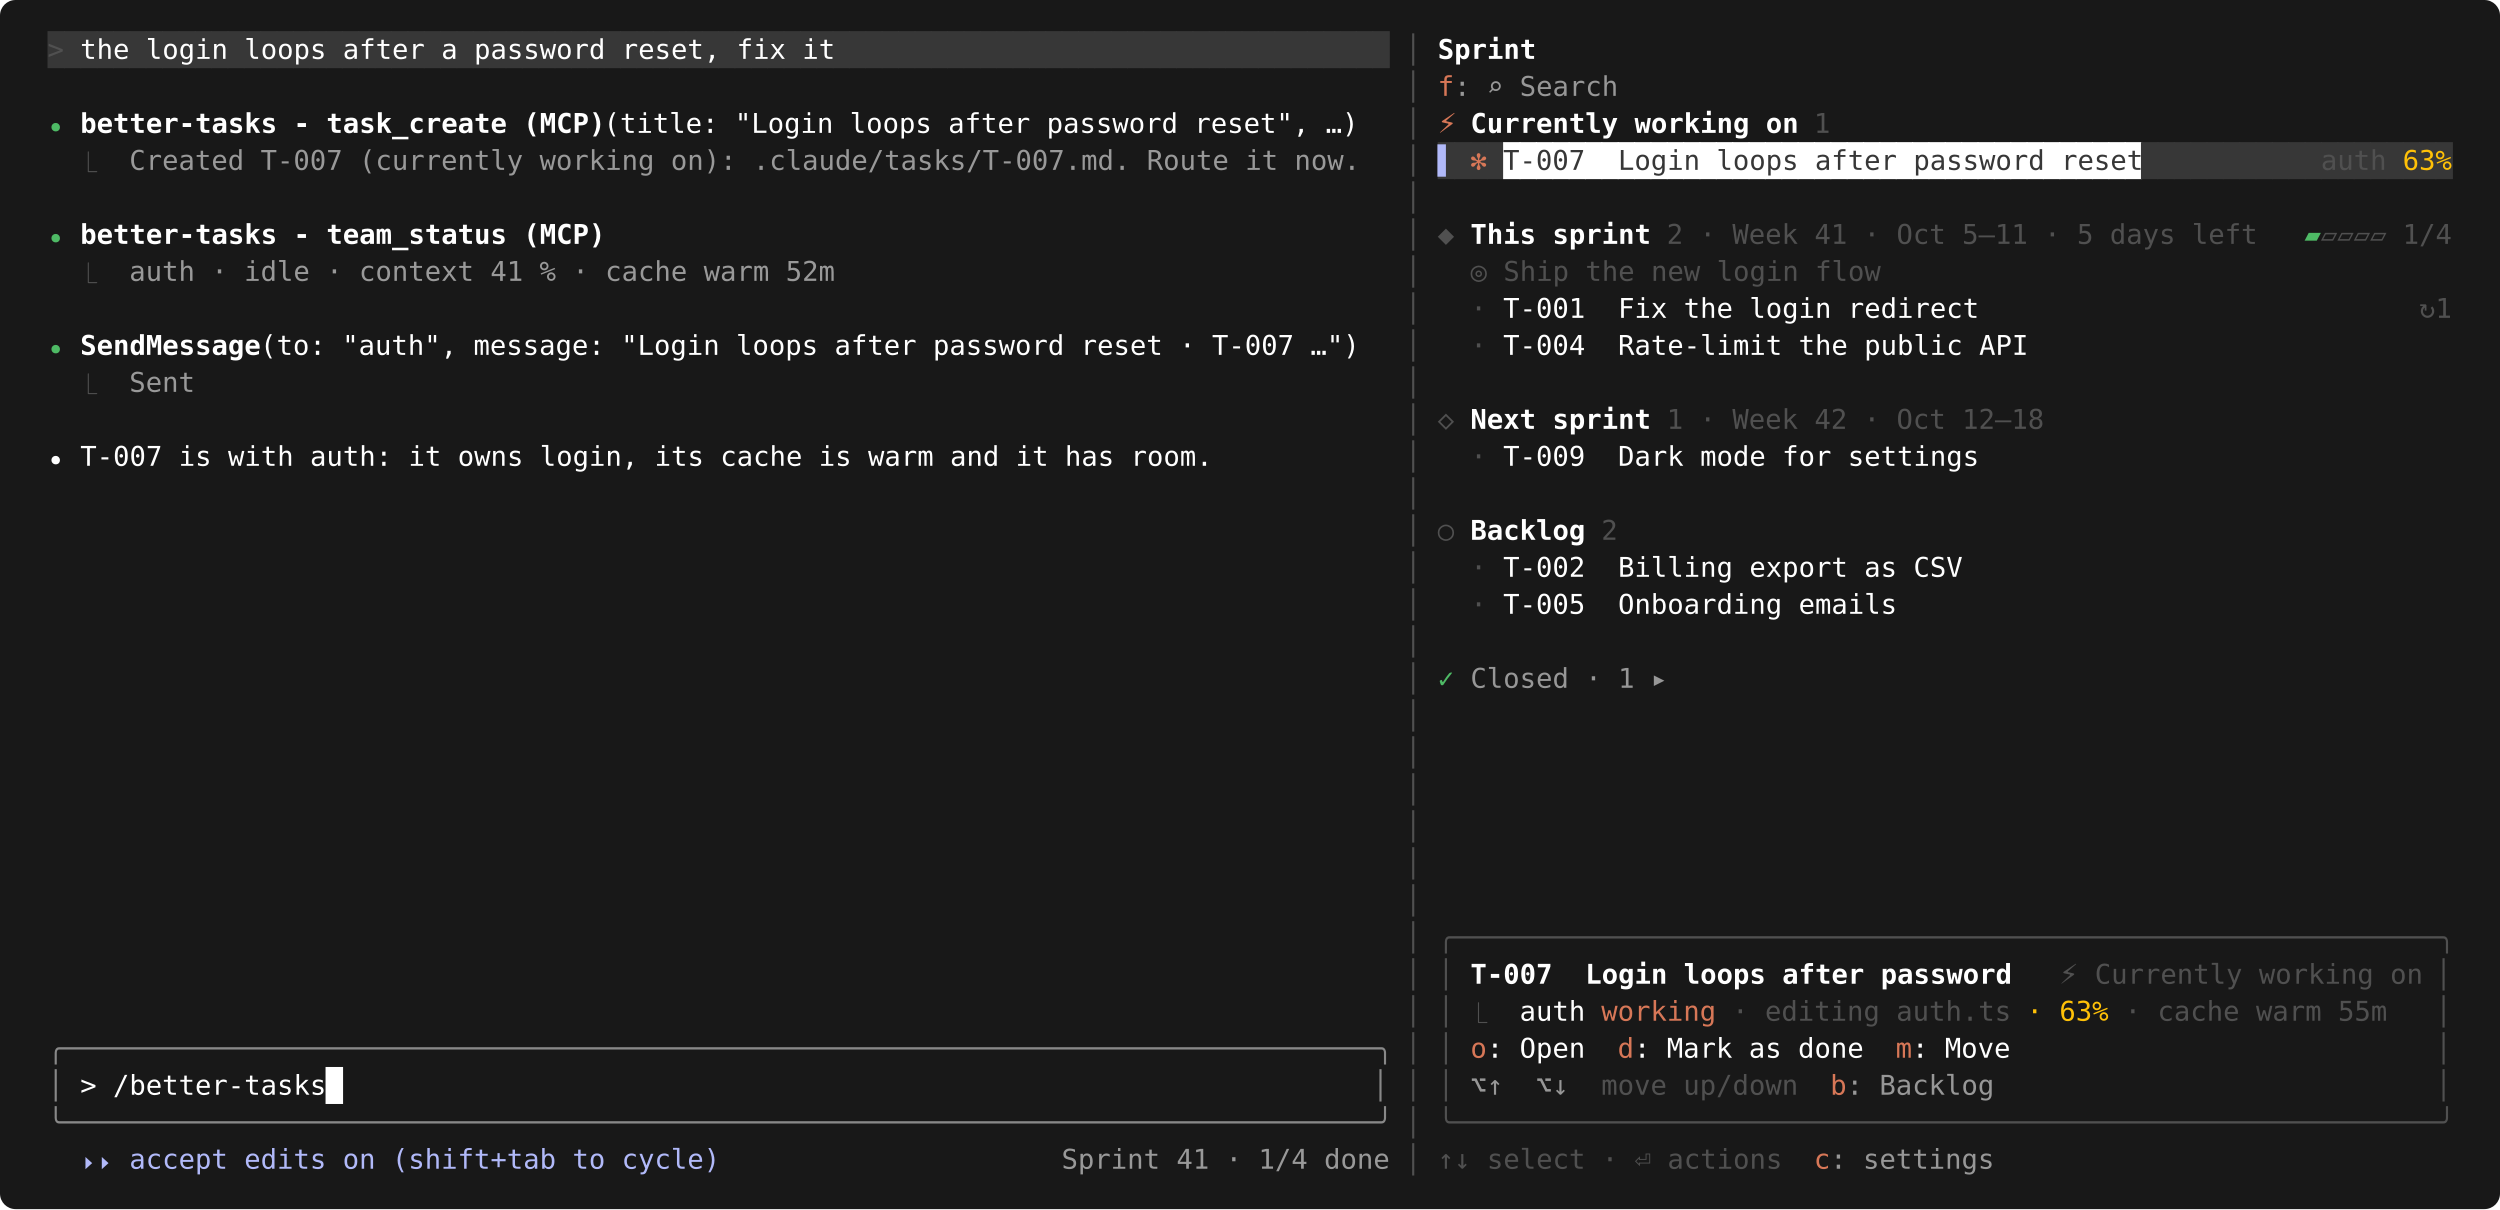
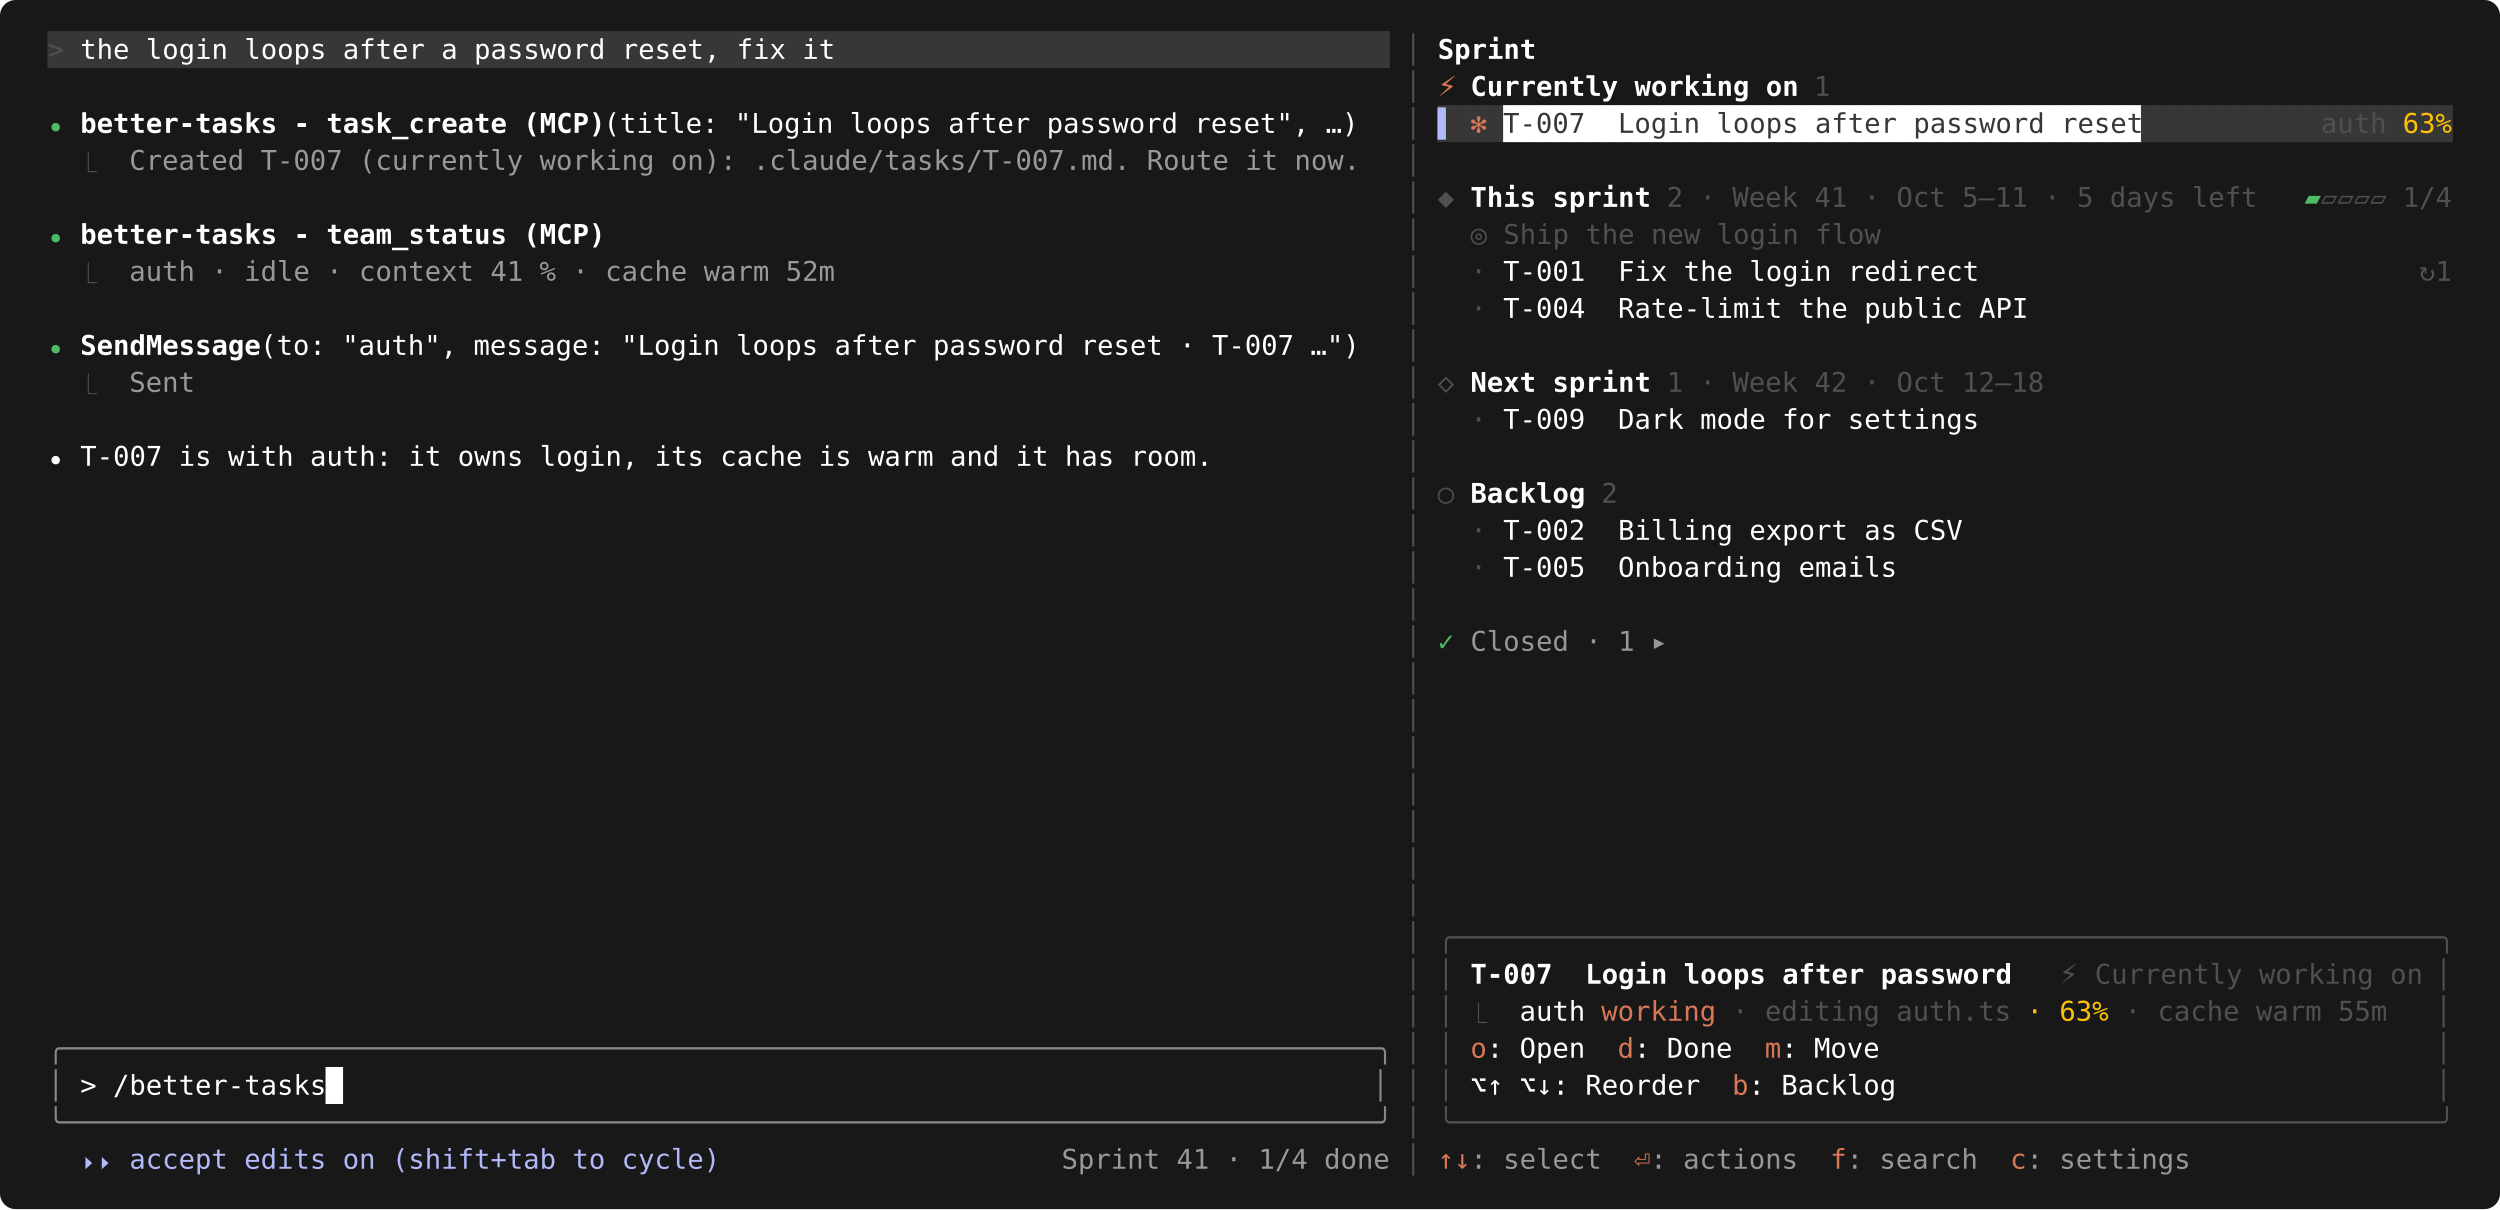
<svg xmlns="http://www.w3.org/2000/svg" width="1284" height="621" viewBox="0 0 1284 621" font-family="JetBrains Mono, SF Mono, Menlo, Consolas, monospace" font-size="14">
  <rect width="100%" height="100%" rx="8" fill="rgb(24,24,24)" />
  <rect x="24.4" y="16" width="9" height="19" fill="rgb(55,55,55)" />
  <rect x="32.8" y="16" width="9" height="19" fill="rgb(55,55,55)" />
  <rect x="41.2" y="16" width="9" height="19" fill="rgb(55,55,55)" />
  <rect x="49.6" y="16" width="9" height="19" fill="rgb(55,55,55)" />
  <rect x="58.0" y="16" width="9" height="19" fill="rgb(55,55,55)" />
  <rect x="66.4" y="16" width="9" height="19" fill="rgb(55,55,55)" />
  <rect x="74.8" y="16" width="9" height="19" fill="rgb(55,55,55)" />
  <rect x="83.2" y="16" width="9" height="19" fill="rgb(55,55,55)" />
  <rect x="91.6" y="16" width="9" height="19" fill="rgb(55,55,55)" />
  <rect x="100.0" y="16" width="9" height="19" fill="rgb(55,55,55)" />
  <rect x="108.4" y="16" width="9" height="19" fill="rgb(55,55,55)" />
  <rect x="116.8" y="16" width="9" height="19" fill="rgb(55,55,55)" />
  <rect x="125.2" y="16" width="9" height="19" fill="rgb(55,55,55)" />
  <rect x="133.6" y="16" width="9" height="19" fill="rgb(55,55,55)" />
  <rect x="142.0" y="16" width="9" height="19" fill="rgb(55,55,55)" />
  <rect x="150.4" y="16" width="9" height="19" fill="rgb(55,55,55)" />
  <rect x="158.8" y="16" width="9" height="19" fill="rgb(55,55,55)" />
  <rect x="167.2" y="16" width="9" height="19" fill="rgb(55,55,55)" />
  <rect x="175.6" y="16" width="9" height="19" fill="rgb(55,55,55)" />
  <rect x="184.0" y="16" width="9" height="19" fill="rgb(55,55,55)" />
  <rect x="192.4" y="16" width="9" height="19" fill="rgb(55,55,55)" />
  <rect x="200.8" y="16" width="9" height="19" fill="rgb(55,55,55)" />
  <rect x="209.2" y="16" width="9" height="19" fill="rgb(55,55,55)" />
  <rect x="217.6" y="16" width="9" height="19" fill="rgb(55,55,55)" />
  <rect x="226.0" y="16" width="9" height="19" fill="rgb(55,55,55)" />
  <rect x="234.4" y="16" width="9" height="19" fill="rgb(55,55,55)" />
  <rect x="242.8" y="16" width="9" height="19" fill="rgb(55,55,55)" />
  <rect x="251.2" y="16" width="9" height="19" fill="rgb(55,55,55)" />
  <rect x="259.6" y="16" width="9" height="19" fill="rgb(55,55,55)" />
  <rect x="268.0" y="16" width="9" height="19" fill="rgb(55,55,55)" />
  <rect x="276.4" y="16" width="9" height="19" fill="rgb(55,55,55)" />
  <rect x="284.8" y="16" width="9" height="19" fill="rgb(55,55,55)" />
  <rect x="293.2" y="16" width="9" height="19" fill="rgb(55,55,55)" />
  <rect x="301.6" y="16" width="9" height="19" fill="rgb(55,55,55)" />
  <rect x="310.0" y="16" width="9" height="19" fill="rgb(55,55,55)" />
  <rect x="318.4" y="16" width="9" height="19" fill="rgb(55,55,55)" />
  <rect x="326.8" y="16" width="9" height="19" fill="rgb(55,55,55)" />
  <rect x="335.2" y="16" width="9" height="19" fill="rgb(55,55,55)" />
  <rect x="343.6" y="16" width="9" height="19" fill="rgb(55,55,55)" />
  <rect x="352.0" y="16" width="9" height="19" fill="rgb(55,55,55)" />
  <rect x="360.4" y="16" width="9" height="19" fill="rgb(55,55,55)" />
  <rect x="368.8" y="16" width="9" height="19" fill="rgb(55,55,55)" />
  <rect x="377.2" y="16" width="9" height="19" fill="rgb(55,55,55)" />
  <rect x="385.6" y="16" width="9" height="19" fill="rgb(55,55,55)" />
  <rect x="394.0" y="16" width="9" height="19" fill="rgb(55,55,55)" />
  <rect x="402.4" y="16" width="9" height="19" fill="rgb(55,55,55)" />
  <rect x="410.8" y="16" width="9" height="19" fill="rgb(55,55,55)" />
  <rect x="419.2" y="16" width="9" height="19" fill="rgb(55,55,55)" />
  <rect x="427.6" y="16" width="9" height="19" fill="rgb(55,55,55)" />
  <rect x="436.0" y="16" width="9" height="19" fill="rgb(55,55,55)" />
  <rect x="444.4" y="16" width="9" height="19" fill="rgb(55,55,55)" />
  <rect x="452.8" y="16" width="9" height="19" fill="rgb(55,55,55)" />
  <rect x="461.2" y="16" width="9" height="19" fill="rgb(55,55,55)" />
  <rect x="469.6" y="16" width="9" height="19" fill="rgb(55,55,55)" />
  <rect x="478.0" y="16" width="9" height="19" fill="rgb(55,55,55)" />
  <rect x="486.4" y="16" width="9" height="19" fill="rgb(55,55,55)" />
  <rect x="494.8" y="16" width="9" height="19" fill="rgb(55,55,55)" />
  <rect x="503.2" y="16" width="9" height="19" fill="rgb(55,55,55)" />
  <rect x="511.6" y="16" width="9" height="19" fill="rgb(55,55,55)" />
  <rect x="520.0" y="16" width="9" height="19" fill="rgb(55,55,55)" />
  <rect x="528.4" y="16" width="9" height="19" fill="rgb(55,55,55)" />
  <rect x="536.8" y="16" width="9" height="19" fill="rgb(55,55,55)" />
  <rect x="545.2" y="16" width="9" height="19" fill="rgb(55,55,55)" />
  <rect x="553.6" y="16" width="9" height="19" fill="rgb(55,55,55)" />
  <rect x="562.0" y="16" width="9" height="19" fill="rgb(55,55,55)" />
  <rect x="570.4" y="16" width="9" height="19" fill="rgb(55,55,55)" />
  <rect x="578.8" y="16" width="9" height="19" fill="rgb(55,55,55)" />
  <rect x="587.2" y="16" width="9" height="19" fill="rgb(55,55,55)" />
  <rect x="595.6" y="16" width="9" height="19" fill="rgb(55,55,55)" />
  <rect x="604.0" y="16" width="9" height="19" fill="rgb(55,55,55)" />
  <rect x="612.4" y="16" width="9" height="19" fill="rgb(55,55,55)" />
  <rect x="620.8" y="16" width="9" height="19" fill="rgb(55,55,55)" />
  <rect x="629.2" y="16" width="9" height="19" fill="rgb(55,55,55)" />
  <rect x="637.6" y="16" width="9" height="19" fill="rgb(55,55,55)" />
  <rect x="646.0" y="16" width="9" height="19" fill="rgb(55,55,55)" />
  <rect x="654.4" y="16" width="9" height="19" fill="rgb(55,55,55)" />
  <rect x="662.8" y="16" width="9" height="19" fill="rgb(55,55,55)" />
  <rect x="671.2" y="16" width="9" height="19" fill="rgb(55,55,55)" />
  <rect x="679.6" y="16" width="9" height="19" fill="rgb(55,55,55)" />
  <rect x="688.0" y="16" width="9" height="19" fill="rgb(55,55,55)" />
  <rect x="696.4" y="16" width="9" height="19" fill="rgb(55,55,55)" />
  <rect x="704.8" y="16" width="9" height="19" fill="rgb(55,55,55)" />
  <text x="24.4" y="30.25" fill="rgb(80,80,80)" textLength="16.8" xml:space="preserve">&gt; </text>
  <text x="41.2" y="30.25" fill="rgb(255,255,255)" textLength="386.4" xml:space="preserve">the login loops after a password reset, fix it</text>
  <text x="721.6" y="30.25" fill="rgb(80,80,80)" textLength="8.4" xml:space="preserve">│</text>
  <text x="730.0" y="30.25" fill="rgb(255,255,255)" font-weight="bold" textLength="67.2" xml:space="preserve"> Sprint </text>
  <text x="721.6" y="49.25" fill="rgb(80,80,80)" textLength="8.4" xml:space="preserve">│</text>
-   <text x="738.4" y="49.25" fill="rgb(215,119,87)" textLength="8.4" xml:space="preserve">f</text>
-   <text x="746.8" y="49.25" fill="rgb(255,255,255)" opacity="0.55" textLength="84.0" xml:space="preserve">: ⌕ Search</text>
+   <text x="738.4" y="49.25" fill="rgb(215,119,87)" textLength="16.8" xml:space="preserve">⚡ </text>
+   <text x="755.2" y="49.25" fill="rgb(255,255,255)" font-weight="bold" textLength="168.0" xml:space="preserve">Currently working on</text>
+   <text x="923.2" y="49.25" fill="rgb(80,80,80)" textLength="16.8" xml:space="preserve"> 1</text>
+   <rect x="738.4" y="54" width="9" height="19" fill="rgb(55,55,55)" />
+   <rect x="746.8" y="54" width="9" height="19" fill="rgb(55,55,55)" />
+   <rect x="755.2" y="54" width="9" height="19" fill="rgb(55,55,55)" />
+   <rect x="763.6" y="54" width="9" height="19" fill="rgb(55,55,55)" />
+   <rect x="772.0" y="54" width="9" height="19" fill="rgb(255,255,255)" />
+   <rect x="780.4" y="54" width="9" height="19" fill="rgb(255,255,255)" />
+   <rect x="788.8" y="54" width="9" height="19" fill="rgb(255,255,255)" />
+   <rect x="797.2" y="54" width="9" height="19" fill="rgb(255,255,255)" />
+   <rect x="805.6" y="54" width="9" height="19" fill="rgb(255,255,255)" />
+   <rect x="814.0" y="54" width="9" height="19" fill="rgb(255,255,255)" />
+   <rect x="822.4" y="54" width="9" height="19" fill="rgb(255,255,255)" />
+   <rect x="830.8" y="54" width="9" height="19" fill="rgb(255,255,255)" />
+   <rect x="839.2" y="54" width="9" height="19" fill="rgb(255,255,255)" />
+   <rect x="847.6" y="54" width="9" height="19" fill="rgb(255,255,255)" />
+   <rect x="856.0" y="54" width="9" height="19" fill="rgb(255,255,255)" />
+   <rect x="864.4" y="54" width="9" height="19" fill="rgb(255,255,255)" />
+   <rect x="872.8" y="54" width="9" height="19" fill="rgb(255,255,255)" />
+   <rect x="881.2" y="54" width="9" height="19" fill="rgb(255,255,255)" />
+   <rect x="889.6" y="54" width="9" height="19" fill="rgb(255,255,255)" />
+   <rect x="898.0" y="54" width="9" height="19" fill="rgb(255,255,255)" />
+   <rect x="906.4" y="54" width="9" height="19" fill="rgb(255,255,255)" />
+   <rect x="914.8" y="54" width="9" height="19" fill="rgb(255,255,255)" />
+   <rect x="923.2" y="54" width="9" height="19" fill="rgb(255,255,255)" />
+   <rect x="931.6" y="54" width="9" height="19" fill="rgb(255,255,255)" />
+   <rect x="940.0" y="54" width="9" height="19" fill="rgb(255,255,255)" />
+   <rect x="948.4" y="54" width="9" height="19" fill="rgb(255,255,255)" />
+   <rect x="956.8" y="54" width="9" height="19" fill="rgb(255,255,255)" />
+   <rect x="965.2" y="54" width="9" height="19" fill="rgb(255,255,255)" />
+   <rect x="973.6" y="54" width="9" height="19" fill="rgb(255,255,255)" />
+   <rect x="982.0" y="54" width="9" height="19" fill="rgb(255,255,255)" />
+   <rect x="990.4" y="54" width="9" height="19" fill="rgb(255,255,255)" />
+   <rect x="998.8" y="54" width="9" height="19" fill="rgb(255,255,255)" />
+   <rect x="1007.2" y="54" width="9" height="19" fill="rgb(255,255,255)" />
+   <rect x="1015.6" y="54" width="9" height="19" fill="rgb(255,255,255)" />
+   <rect x="1024.0" y="54" width="9" height="19" fill="rgb(255,255,255)" />
+   <rect x="1032.4" y="54" width="9" height="19" fill="rgb(255,255,255)" />
+   <rect x="1040.8" y="54" width="9" height="19" fill="rgb(255,255,255)" />
+   <rect x="1049.2" y="54" width="9" height="19" fill="rgb(255,255,255)" />
+   <rect x="1057.6" y="54" width="9" height="19" fill="rgb(255,255,255)" />
+   <rect x="1066.0" y="54" width="9" height="19" fill="rgb(255,255,255)" />
+   <rect x="1074.4" y="54" width="9" height="19" fill="rgb(255,255,255)" />
+   <rect x="1082.8" y="54" width="9" height="19" fill="rgb(255,255,255)" />
+   <rect x="1091.2" y="54" width="9" height="19" fill="rgb(255,255,255)" />
+   <rect x="1099.6" y="54" width="9" height="19" fill="rgb(55,55,55)" />
+   <rect x="1108.0" y="54" width="9" height="19" fill="rgb(55,55,55)" />
+   <rect x="1116.4" y="54" width="9" height="19" fill="rgb(55,55,55)" />
+   <rect x="1124.8" y="54" width="9" height="19" fill="rgb(55,55,55)" />
+   <rect x="1133.2" y="54" width="9" height="19" fill="rgb(55,55,55)" />
+   <rect x="1141.6" y="54" width="9" height="19" fill="rgb(55,55,55)" />
+   <rect x="1150.0" y="54" width="9" height="19" fill="rgb(55,55,55)" />
+   <rect x="1158.4" y="54" width="9" height="19" fill="rgb(55,55,55)" />
+   <rect x="1166.8" y="54" width="9" height="19" fill="rgb(55,55,55)" />
+   <rect x="1175.2" y="54" width="9" height="19" fill="rgb(55,55,55)" />
+   <rect x="1183.6" y="54" width="9" height="19" fill="rgb(55,55,55)" />
+   <rect x="1192.0" y="54" width="9" height="19" fill="rgb(55,55,55)" />
+   <rect x="1200.4" y="54" width="9" height="19" fill="rgb(55,55,55)" />
+   <rect x="1208.8" y="54" width="9" height="19" fill="rgb(55,55,55)" />
+   <rect x="1217.2" y="54" width="9" height="19" fill="rgb(55,55,55)" />
+   <rect x="1225.6" y="54" width="9" height="19" fill="rgb(55,55,55)" />
+   <rect x="1234.0" y="54" width="9" height="19" fill="rgb(55,55,55)" />
+   <rect x="1242.4" y="54" width="9" height="19" fill="rgb(55,55,55)" />
+   <rect x="1250.8" y="54" width="9" height="19" fill="rgb(55,55,55)" />
  <text x="24.4" y="68.25" fill="rgb(78,186,101)" textLength="16.8" xml:space="preserve">⏺ </text>
  <text x="41.2" y="68.25" fill="rgb(255,255,255)" font-weight="bold" textLength="268.8" xml:space="preserve">better-tasks - task_create (MCP)</text>
  <text x="310.0" y="68.25" fill="rgb(255,255,255)" textLength="386.4" xml:space="preserve">(title: "Login loops after password reset", …)</text>
  <text x="721.6" y="68.25" fill="rgb(80,80,80)" textLength="8.4" xml:space="preserve">│</text>
-   <text x="738.4" y="68.25" fill="rgb(215,119,87)" textLength="16.8" xml:space="preserve">⚡ </text>
-   <text x="755.2" y="68.25" fill="rgb(255,255,255)" font-weight="bold" textLength="168.0" xml:space="preserve">Currently working on</text>
-   <text x="923.2" y="68.25" fill="rgb(80,80,80)" textLength="16.8" xml:space="preserve"> 1</text>
-   <rect x="738.4" y="73" width="9" height="19" fill="rgb(55,55,55)" />
-   <rect x="746.8" y="73" width="9" height="19" fill="rgb(55,55,55)" />
-   <rect x="755.2" y="73" width="9" height="19" fill="rgb(55,55,55)" />
-   <rect x="763.6" y="73" width="9" height="19" fill="rgb(55,55,55)" />
-   <rect x="772.0" y="73" width="9" height="19" fill="rgb(255,255,255)" />
-   <rect x="780.4" y="73" width="9" height="19" fill="rgb(255,255,255)" />
-   <rect x="788.8" y="73" width="9" height="19" fill="rgb(255,255,255)" />
-   <rect x="797.2" y="73" width="9" height="19" fill="rgb(255,255,255)" />
-   <rect x="805.6" y="73" width="9" height="19" fill="rgb(255,255,255)" />
-   <rect x="814.0" y="73" width="9" height="19" fill="rgb(255,255,255)" />
-   <rect x="822.4" y="73" width="9" height="19" fill="rgb(255,255,255)" />
-   <rect x="830.8" y="73" width="9" height="19" fill="rgb(255,255,255)" />
-   <rect x="839.2" y="73" width="9" height="19" fill="rgb(255,255,255)" />
-   <rect x="847.6" y="73" width="9" height="19" fill="rgb(255,255,255)" />
-   <rect x="856.0" y="73" width="9" height="19" fill="rgb(255,255,255)" />
-   <rect x="864.4" y="73" width="9" height="19" fill="rgb(255,255,255)" />
-   <rect x="872.8" y="73" width="9" height="19" fill="rgb(255,255,255)" />
-   <rect x="881.2" y="73" width="9" height="19" fill="rgb(255,255,255)" />
-   <rect x="889.6" y="73" width="9" height="19" fill="rgb(255,255,255)" />
-   <rect x="898.0" y="73" width="9" height="19" fill="rgb(255,255,255)" />
-   <rect x="906.4" y="73" width="9" height="19" fill="rgb(255,255,255)" />
-   <rect x="914.8" y="73" width="9" height="19" fill="rgb(255,255,255)" />
-   <rect x="923.2" y="73" width="9" height="19" fill="rgb(255,255,255)" />
-   <rect x="931.6" y="73" width="9" height="19" fill="rgb(255,255,255)" />
-   <rect x="940.0" y="73" width="9" height="19" fill="rgb(255,255,255)" />
-   <rect x="948.4" y="73" width="9" height="19" fill="rgb(255,255,255)" />
-   <rect x="956.8" y="73" width="9" height="19" fill="rgb(255,255,255)" />
-   <rect x="965.2" y="73" width="9" height="19" fill="rgb(255,255,255)" />
-   <rect x="973.6" y="73" width="9" height="19" fill="rgb(255,255,255)" />
-   <rect x="982.0" y="73" width="9" height="19" fill="rgb(255,255,255)" />
-   <rect x="990.4" y="73" width="9" height="19" fill="rgb(255,255,255)" />
-   <rect x="998.8" y="73" width="9" height="19" fill="rgb(255,255,255)" />
-   <rect x="1007.2" y="73" width="9" height="19" fill="rgb(255,255,255)" />
-   <rect x="1015.6" y="73" width="9" height="19" fill="rgb(255,255,255)" />
-   <rect x="1024.0" y="73" width="9" height="19" fill="rgb(255,255,255)" />
-   <rect x="1032.4" y="73" width="9" height="19" fill="rgb(255,255,255)" />
-   <rect x="1040.8" y="73" width="9" height="19" fill="rgb(255,255,255)" />
-   <rect x="1049.2" y="73" width="9" height="19" fill="rgb(255,255,255)" />
-   <rect x="1057.6" y="73" width="9" height="19" fill="rgb(255,255,255)" />
-   <rect x="1066.0" y="73" width="9" height="19" fill="rgb(255,255,255)" />
-   <rect x="1074.4" y="73" width="9" height="19" fill="rgb(255,255,255)" />
-   <rect x="1082.8" y="73" width="9" height="19" fill="rgb(255,255,255)" />
-   <rect x="1091.2" y="73" width="9" height="19" fill="rgb(255,255,255)" />
-   <rect x="1099.6" y="73" width="9" height="19" fill="rgb(55,55,55)" />
-   <rect x="1108.0" y="73" width="9" height="19" fill="rgb(55,55,55)" />
-   <rect x="1116.4" y="73" width="9" height="19" fill="rgb(55,55,55)" />
-   <rect x="1124.8" y="73" width="9" height="19" fill="rgb(55,55,55)" />
-   <rect x="1133.2" y="73" width="9" height="19" fill="rgb(55,55,55)" />
-   <rect x="1141.6" y="73" width="9" height="19" fill="rgb(55,55,55)" />
-   <rect x="1150.0" y="73" width="9" height="19" fill="rgb(55,55,55)" />
-   <rect x="1158.4" y="73" width="9" height="19" fill="rgb(55,55,55)" />
-   <rect x="1166.8" y="73" width="9" height="19" fill="rgb(55,55,55)" />
-   <rect x="1175.2" y="73" width="9" height="19" fill="rgb(55,55,55)" />
-   <rect x="1183.6" y="73" width="9" height="19" fill="rgb(55,55,55)" />
-   <rect x="1192.0" y="73" width="9" height="19" fill="rgb(55,55,55)" />
-   <rect x="1200.4" y="73" width="9" height="19" fill="rgb(55,55,55)" />
-   <rect x="1208.8" y="73" width="9" height="19" fill="rgb(55,55,55)" />
-   <rect x="1217.2" y="73" width="9" height="19" fill="rgb(55,55,55)" />
-   <rect x="1225.6" y="73" width="9" height="19" fill="rgb(55,55,55)" />
-   <rect x="1234.0" y="73" width="9" height="19" fill="rgb(55,55,55)" />
-   <rect x="1242.4" y="73" width="9" height="19" fill="rgb(55,55,55)" />
-   <rect x="1250.8" y="73" width="9" height="19" fill="rgb(55,55,55)" />
+   <text x="738.4" y="68.25" fill="rgb(177,185,249)" textLength="8.4" xml:space="preserve">▌</text>
+   <text x="755.2" y="68.25" fill="rgb(215,119,87)" textLength="8.4" xml:space="preserve">✻</text>
+   <text x="772.0" y="68.25" fill="rgb(55,55,55)" textLength="327.6" xml:space="preserve">T-007  Login loops after password reset</text>
+   <text x="1192.0" y="68.25" fill="rgb(80,80,80)" textLength="33.6" xml:space="preserve">auth</text>
+   <text x="1234.0" y="68.25" fill="rgb(255,193,7)" textLength="25.2" xml:space="preserve">63%</text>
  <text x="24.4" y="87.25" fill="rgb(80,80,80)" textLength="42.0" xml:space="preserve">  ⎿  </text>
  <text x="66.4" y="87.25" fill="rgb(153,153,153)" textLength="630.0" xml:space="preserve">Created T-007 (currently working on): .claude/tasks/T-007.md. Route it now.</text>
  <text x="721.6" y="87.25" fill="rgb(80,80,80)" textLength="8.4" xml:space="preserve">│</text>
-   <text x="738.4" y="87.25" fill="rgb(177,185,249)" textLength="8.4" xml:space="preserve">▌</text>
-   <text x="755.2" y="87.25" fill="rgb(215,119,87)" textLength="8.4" xml:space="preserve">✻</text>
-   <text x="772.0" y="87.25" fill="rgb(55,55,55)" textLength="327.6" xml:space="preserve">T-007  Login loops after password reset</text>
-   <text x="1192.0" y="87.25" fill="rgb(80,80,80)" textLength="33.6" xml:space="preserve">auth</text>
-   <text x="1234.0" y="87.25" fill="rgb(255,193,7)" textLength="25.2" xml:space="preserve">63%</text>
  <text x="721.6" y="106.25" fill="rgb(80,80,80)" textLength="8.4" xml:space="preserve">│</text>
+   <text x="738.4" y="106.25" fill="rgb(80,80,80)" textLength="16.8" xml:space="preserve">◆ </text>
+   <text x="755.2" y="106.25" fill="rgb(255,255,255)" font-weight="bold" textLength="92.4" xml:space="preserve">This sprint</text>
+   <text x="847.6" y="106.25" fill="rgb(80,80,80)" textLength="310.8" xml:space="preserve"> 2 · Week 41 · Oct 5–11 · 5 days left</text>
+   <text x="1183.6" y="106.25" fill="rgb(78,186,101)" textLength="8.4" xml:space="preserve">▰</text>
+   <text x="1192.0" y="106.25" fill="rgb(80,80,80)" textLength="33.6" xml:space="preserve">▱▱▱▱</text>
+   <text x="1234.0" y="106.25" fill="rgb(80,80,80)" textLength="25.2" xml:space="preserve">1/4</text>
  <text x="24.4" y="125.25" fill="rgb(78,186,101)" textLength="16.8" xml:space="preserve">⏺ </text>
  <text x="41.2" y="125.25" fill="rgb(255,255,255)" font-weight="bold" textLength="268.8" xml:space="preserve">better-tasks - team_status (MCP)</text>
  <text x="721.6" y="125.25" fill="rgb(80,80,80)" textLength="8.4" xml:space="preserve">│</text>
-   <text x="738.4" y="125.25" fill="rgb(80,80,80)" textLength="16.8" xml:space="preserve">◆ </text>
-   <text x="755.2" y="125.25" fill="rgb(255,255,255)" font-weight="bold" textLength="92.4" xml:space="preserve">This sprint</text>
-   <text x="847.6" y="125.25" fill="rgb(80,80,80)" textLength="310.8" xml:space="preserve"> 2 · Week 41 · Oct 5–11 · 5 days left</text>
-   <text x="1183.6" y="125.25" fill="rgb(78,186,101)" textLength="8.4" xml:space="preserve">▰</text>
-   <text x="1192.0" y="125.25" fill="rgb(80,80,80)" textLength="33.6" xml:space="preserve">▱▱▱▱</text>
-   <text x="1234.0" y="125.25" fill="rgb(80,80,80)" textLength="25.2" xml:space="preserve">1/4</text>
+   <text x="738.4" y="125.25" fill="rgb(80,80,80)" textLength="226.8" xml:space="preserve">  ◎ Ship the new login flow</text>
  <text x="24.4" y="144.25" fill="rgb(80,80,80)" textLength="42.0" xml:space="preserve">  ⎿  </text>
  <text x="66.4" y="144.25" fill="rgb(153,153,153)" textLength="361.2" xml:space="preserve">auth · idle · context 41 % · cache warm 52m</text>
  <text x="721.6" y="144.25" fill="rgb(80,80,80)" textLength="8.4" xml:space="preserve">│</text>
-   <text x="738.4" y="144.25" fill="rgb(80,80,80)" textLength="226.8" xml:space="preserve">  ◎ Ship the new login flow</text>
+   <text x="755.2" y="144.25" fill="rgb(80,80,80)" textLength="8.4" xml:space="preserve">·</text>
+   <text x="763.6" y="144.25" fill="rgb(255,255,255)" textLength="478.8" xml:space="preserve"> T-001  Fix the login redirect                           </text>
+   <text x="1242.4" y="144.25" fill="rgb(80,80,80)" textLength="16.8" xml:space="preserve">↻1</text>
  <text x="721.6" y="163.25" fill="rgb(80,80,80)" textLength="8.4" xml:space="preserve">│</text>
  <text x="755.2" y="163.25" fill="rgb(80,80,80)" textLength="8.4" xml:space="preserve">·</text>
-   <text x="763.6" y="163.25" fill="rgb(255,255,255)" textLength="478.8" xml:space="preserve"> T-001  Fix the login redirect                           </text>
-   <text x="1242.4" y="163.25" fill="rgb(80,80,80)" textLength="16.8" xml:space="preserve">↻1</text>
+   <text x="763.6" y="163.25" fill="rgb(255,255,255)" textLength="504.0" xml:space="preserve"> T-004  Rate-limit the public API                           </text>
  <text x="24.4" y="182.25" fill="rgb(78,186,101)" textLength="16.8" xml:space="preserve">⏺ </text>
  <text x="41.2" y="182.25" fill="rgb(255,255,255)" font-weight="bold" textLength="92.4" xml:space="preserve">SendMessage</text>
  <text x="133.6" y="182.25" fill="rgb(255,255,255)" textLength="562.8" xml:space="preserve">(to: "auth", message: "Login loops after password reset · T-007 …")</text>
  <text x="721.6" y="182.25" fill="rgb(80,80,80)" textLength="8.4" xml:space="preserve">│</text>
-   <text x="755.2" y="182.25" fill="rgb(80,80,80)" textLength="8.4" xml:space="preserve">·</text>
-   <text x="763.6" y="182.25" fill="rgb(255,255,255)" textLength="504.0" xml:space="preserve"> T-004  Rate-limit the public API                           </text>
  <text x="24.4" y="201.25" fill="rgb(80,80,80)" textLength="42.0" xml:space="preserve">  ⎿  </text>
  <text x="66.4" y="201.25" fill="rgb(153,153,153)" textLength="33.6" xml:space="preserve">Sent</text>
  <text x="721.6" y="201.25" fill="rgb(80,80,80)" textLength="8.4" xml:space="preserve">│</text>
+   <text x="738.4" y="201.25" fill="rgb(80,80,80)" textLength="16.8" xml:space="preserve">◇ </text>
+   <text x="755.2" y="201.25" fill="rgb(255,255,255)" font-weight="bold" textLength="92.4" xml:space="preserve">Next sprint</text>
+   <text x="847.6" y="201.25" fill="rgb(80,80,80)" textLength="201.6" xml:space="preserve"> 1 · Week 42 · Oct 12–18</text>
  <text x="721.6" y="220.25" fill="rgb(80,80,80)" textLength="8.4" xml:space="preserve">│</text>
-   <text x="738.4" y="220.25" fill="rgb(80,80,80)" textLength="16.8" xml:space="preserve">◇ </text>
-   <text x="755.2" y="220.25" fill="rgb(255,255,255)" font-weight="bold" textLength="92.4" xml:space="preserve">Next sprint</text>
-   <text x="847.6" y="220.25" fill="rgb(80,80,80)" textLength="201.6" xml:space="preserve"> 1 · Week 42 · Oct 12–18</text>
+   <text x="755.2" y="220.25" fill="rgb(80,80,80)" textLength="8.4" xml:space="preserve">·</text>
+   <text x="763.6" y="220.25" fill="rgb(255,255,255)" textLength="504.0" xml:space="preserve"> T-009  Dark mode for settings                              </text>
  <text x="24.4" y="239.25" fill="rgb(255,255,255)" textLength="596.4" xml:space="preserve">⏺ T-007 is with auth: it owns login, its cache is warm and it has room.</text>
  <text x="721.6" y="239.25" fill="rgb(80,80,80)" textLength="8.4" xml:space="preserve">│</text>
-   <text x="755.2" y="239.25" fill="rgb(80,80,80)" textLength="8.4" xml:space="preserve">·</text>
-   <text x="763.6" y="239.25" fill="rgb(255,255,255)" textLength="504.0" xml:space="preserve"> T-009  Dark mode for settings                              </text>
  <text x="721.6" y="258.25" fill="rgb(80,80,80)" textLength="8.4" xml:space="preserve">│</text>
+   <text x="738.4" y="258.25" fill="rgb(80,80,80)" textLength="16.8" xml:space="preserve">○ </text>
+   <text x="755.2" y="258.25" fill="rgb(255,255,255)" font-weight="bold" textLength="58.8" xml:space="preserve">Backlog</text>
+   <text x="814.0" y="258.25" fill="rgb(80,80,80)" textLength="16.8" xml:space="preserve"> 2</text>
  <text x="721.6" y="277.25" fill="rgb(80,80,80)" textLength="8.4" xml:space="preserve">│</text>
-   <text x="738.4" y="277.25" fill="rgb(80,80,80)" textLength="16.8" xml:space="preserve">○ </text>
-   <text x="755.2" y="277.25" fill="rgb(255,255,255)" font-weight="bold" textLength="58.8" xml:space="preserve">Backlog</text>
-   <text x="814.0" y="277.25" fill="rgb(80,80,80)" textLength="16.8" xml:space="preserve"> 2</text>
+   <text x="755.2" y="277.25" fill="rgb(80,80,80)" textLength="8.4" xml:space="preserve">·</text>
+   <text x="763.6" y="277.25" fill="rgb(255,255,255)" textLength="504.0" xml:space="preserve"> T-002  Billing export as CSV                               </text>
  <text x="721.6" y="296.25" fill="rgb(80,80,80)" textLength="8.4" xml:space="preserve">│</text>
  <text x="755.2" y="296.25" fill="rgb(80,80,80)" textLength="8.4" xml:space="preserve">·</text>
-   <text x="763.6" y="296.25" fill="rgb(255,255,255)" textLength="504.0" xml:space="preserve"> T-002  Billing export as CSV                               </text>
+   <text x="763.6" y="296.25" fill="rgb(255,255,255)" textLength="504.0" xml:space="preserve"> T-005  Onboarding emails                                   </text>
  <text x="721.6" y="315.25" fill="rgb(80,80,80)" textLength="8.4" xml:space="preserve">│</text>
-   <text x="755.2" y="315.25" fill="rgb(80,80,80)" textLength="8.4" xml:space="preserve">·</text>
-   <text x="763.6" y="315.25" fill="rgb(255,255,255)" textLength="504.0" xml:space="preserve"> T-005  Onboarding emails                                   </text>
  <text x="721.6" y="334.25" fill="rgb(80,80,80)" textLength="8.4" xml:space="preserve">│</text>
+   <text x="738.4" y="334.25" fill="rgb(78,186,101)" textLength="8.4" xml:space="preserve">✓</text>
+   <text x="755.2" y="334.25" fill="rgb(255,255,255)" opacity="0.55" textLength="100.8" xml:space="preserve">Closed · 1 ▸</text>
  <text x="721.6" y="353.25" fill="rgb(80,80,80)" textLength="8.4" xml:space="preserve">│</text>
-   <text x="738.4" y="353.25" fill="rgb(78,186,101)" textLength="8.4" xml:space="preserve">✓</text>
-   <text x="755.2" y="353.25" fill="rgb(255,255,255)" opacity="0.55" textLength="100.8" xml:space="preserve">Closed · 1 ▸</text>
  <text x="721.6" y="372.25" fill="rgb(80,80,80)" textLength="8.4" xml:space="preserve">│</text>
  <text x="721.6" y="391.25" fill="rgb(80,80,80)" textLength="8.4" xml:space="preserve">│</text>
  <text x="721.6" y="410.25" fill="rgb(80,80,80)" textLength="8.4" xml:space="preserve">│</text>
  <text x="721.6" y="429.25" fill="rgb(80,80,80)" textLength="8.4" xml:space="preserve">│</text>
  <text x="721.6" y="448.25" fill="rgb(80,80,80)" textLength="8.4" xml:space="preserve">│</text>
  <text x="721.6" y="467.25" fill="rgb(80,80,80)" textLength="8.4" xml:space="preserve">│</text>
  <text x="721.6" y="486.25" fill="rgb(80,80,80)" textLength="8.4" xml:space="preserve">│</text>
  <text x="738.4" y="486.25" fill="rgb(80,80,80)" textLength="520.8" xml:space="preserve">╭────────────────────────────────────────────────────────────╮</text>
  <text x="721.6" y="505.25" fill="rgb(80,80,80)" textLength="8.4" xml:space="preserve">│</text>
  <text x="738.4" y="505.25" fill="rgb(80,80,80)" textLength="8.4" xml:space="preserve">│</text>
  <text x="755.2" y="505.25" fill="rgb(255,255,255)" font-weight="bold" textLength="285.6" xml:space="preserve">T-007  Login loops after password </text>
  <text x="1057.6" y="505.25" fill="rgb(80,80,80)" textLength="184.8" xml:space="preserve">⚡ Currently working on</text>
  <text x="1250.8" y="505.25" fill="rgb(80,80,80)" textLength="8.4" xml:space="preserve">│</text>
  <text x="721.6" y="524.25" fill="rgb(80,80,80)" textLength="8.4" xml:space="preserve">│</text>
  <text x="738.4" y="524.25" fill="rgb(80,80,80)" textLength="8.4" xml:space="preserve">│</text>
  <text x="755.2" y="524.25" fill="rgb(80,80,80)" textLength="8.4" xml:space="preserve">⎿</text>
  <text x="763.6" y="524.25" fill="rgb(255,255,255)" textLength="58.8" xml:space="preserve">  auth </text>
  <text x="822.4" y="524.25" fill="rgb(215,119,87)" textLength="58.8" xml:space="preserve">working</text>
  <text x="881.2" y="524.25" fill="rgb(80,80,80)" textLength="151.2" xml:space="preserve"> · editing auth.ts</text>
  <text x="1032.4" y="524.25" fill="rgb(255,193,7)" textLength="50.4" xml:space="preserve"> · 63%</text>
  <text x="1082.8" y="524.25" fill="rgb(80,80,80)" textLength="142.8" xml:space="preserve"> · cache warm 55m</text>
  <text x="1250.8" y="524.25" fill="rgb(80,80,80)" textLength="8.4" xml:space="preserve">│</text>
  <text x="24.4" y="543.25" fill="rgb(136,136,136)" textLength="688.8" xml:space="preserve">╭────────────────────────────────────────────────────────────────────────────────╮</text>
  <text x="721.6" y="543.25" fill="rgb(80,80,80)" textLength="8.4" xml:space="preserve">│</text>
  <text x="738.4" y="543.25" fill="rgb(80,80,80)" textLength="8.4" xml:space="preserve">│</text>
  <text x="755.2" y="543.25" fill="rgb(215,119,87)" textLength="8.4" xml:space="preserve">o</text>
  <text x="763.6" y="543.25" fill="rgb(255,255,255)" textLength="67.2" xml:space="preserve">: Open  </text>
  <text x="830.8" y="543.25" fill="rgb(215,119,87)" textLength="8.4" xml:space="preserve">d</text>
-   <text x="839.2" y="543.25" fill="rgb(255,255,255)" textLength="134.4" xml:space="preserve">: Mark as done  </text>
-   <text x="973.6" y="543.25" fill="rgb(215,119,87)" textLength="8.4" xml:space="preserve">m</text>
-   <text x="982.0" y="543.25" fill="rgb(255,255,255)" textLength="268.8" xml:space="preserve">: Move                          </text>
+   <text x="839.2" y="543.25" fill="rgb(255,255,255)" textLength="67.2" xml:space="preserve">: Done  </text>
+   <text x="906.4" y="543.25" fill="rgb(215,119,87)" textLength="8.4" xml:space="preserve">m</text>
+   <text x="914.8" y="543.25" fill="rgb(255,255,255)" textLength="336.0" xml:space="preserve">: Move                                  </text>
  <text x="1250.8" y="543.25" fill="rgb(80,80,80)" textLength="8.4" xml:space="preserve">│</text>
  <rect x="167.2" y="548" width="9" height="19" fill="rgb(255,255,255)" />
  <text x="24.4" y="562.25" fill="rgb(136,136,136)" textLength="8.4" xml:space="preserve">│</text>
  <text x="41.2" y="562.25" fill="rgb(255,255,255)" textLength="8.4" xml:space="preserve">&gt;</text>
  <text x="58.0" y="562.25" fill="rgb(255,255,255)" textLength="109.2" xml:space="preserve">/better-tasks</text>
  <text x="704.8" y="562.25" fill="rgb(136,136,136)" textLength="8.4" xml:space="preserve">│</text>
  <text x="721.6" y="562.25" fill="rgb(80,80,80)" textLength="8.4" xml:space="preserve">│</text>
  <text x="738.4" y="562.25" fill="rgb(80,80,80)" textLength="8.4" xml:space="preserve">│</text>
-   <text x="755.2" y="562.25" fill="rgb(255,255,255)" opacity="0.55" textLength="16.8" xml:space="preserve">⌥↑</text>
-   <text x="788.8" y="562.25" fill="rgb(255,255,255)" opacity="0.55" textLength="16.8" xml:space="preserve">⌥↓</text>
-   <text x="822.4" y="562.25" fill="rgb(80,80,80)" textLength="100.8" xml:space="preserve">move up/down</text>
-   <text x="940.0" y="562.25" fill="rgb(215,119,87)" textLength="8.4" xml:space="preserve">b</text>
-   <text x="948.4" y="562.25" fill="rgb(255,255,255)" opacity="0.55" textLength="75.6" xml:space="preserve">: Backlog</text>
+   <text x="746.8" y="562.25" fill="rgb(255,255,255)" textLength="142.8" xml:space="preserve"> ⌥↑ ⌥↓: Reorder  </text>
+   <text x="889.6" y="562.25" fill="rgb(215,119,87)" textLength="8.4" xml:space="preserve">b</text>
+   <text x="898.0" y="562.25" fill="rgb(255,255,255)" textLength="352.8" xml:space="preserve">: Backlog                                 </text>
  <text x="1250.8" y="562.25" fill="rgb(80,80,80)" textLength="8.4" xml:space="preserve">│</text>
  <text x="24.4" y="581.25" fill="rgb(136,136,136)" textLength="688.8" xml:space="preserve">╰────────────────────────────────────────────────────────────────────────────────╯</text>
  <text x="721.6" y="581.25" fill="rgb(80,80,80)" textLength="8.4" xml:space="preserve">│</text>
  <text x="738.4" y="581.25" fill="rgb(80,80,80)" textLength="520.8" xml:space="preserve">╰────────────────────────────────────────────────────────────╯</text>
  <text x="24.4" y="600.25" fill="rgb(177,185,249)" textLength="344.4" xml:space="preserve">  ⏵⏵ accept edits on (shift+tab to cycle)</text>
  <text x="545.2" y="600.25" fill="rgb(153,153,153)" textLength="168.0" xml:space="preserve">Sprint 41 · 1/4 done</text>
  <text x="721.6" y="600.25" fill="rgb(80,80,80)" textLength="8.4" xml:space="preserve">│</text>
-   <text x="738.4" y="600.25" fill="rgb(80,80,80)" textLength="176.4" xml:space="preserve">↑↓ select · ⏎ actions</text>
-   <text x="931.6" y="600.25" fill="rgb(215,119,87)" textLength="8.4" xml:space="preserve">c</text>
-   <text x="940.0" y="600.25" fill="rgb(255,255,255)" opacity="0.55" textLength="84.0" xml:space="preserve">: settings</text>
+   <text x="738.4" y="600.25" fill="rgb(215,119,87)" textLength="16.8" xml:space="preserve">↑↓</text>
+   <text x="755.2" y="600.25" fill="rgb(255,255,255)" opacity="0.55" textLength="67.2" xml:space="preserve">: select</text>
+   <text x="839.2" y="600.25" fill="rgb(215,119,87)" textLength="8.4" xml:space="preserve">⏎</text>
+   <text x="847.6" y="600.25" fill="rgb(255,255,255)" opacity="0.55" textLength="75.6" xml:space="preserve">: actions</text>
+   <text x="940.0" y="600.25" fill="rgb(215,119,87)" textLength="8.4" xml:space="preserve">f</text>
+   <text x="948.4" y="600.25" fill="rgb(255,255,255)" opacity="0.55" textLength="67.2" xml:space="preserve">: search</text>
+   <text x="1032.4" y="600.25" fill="rgb(215,119,87)" textLength="8.4" xml:space="preserve">c</text>
+   <text x="1040.8" y="600.25" fill="rgb(255,255,255)" opacity="0.55" textLength="84.0" xml:space="preserve">: settings</text>
</svg>
